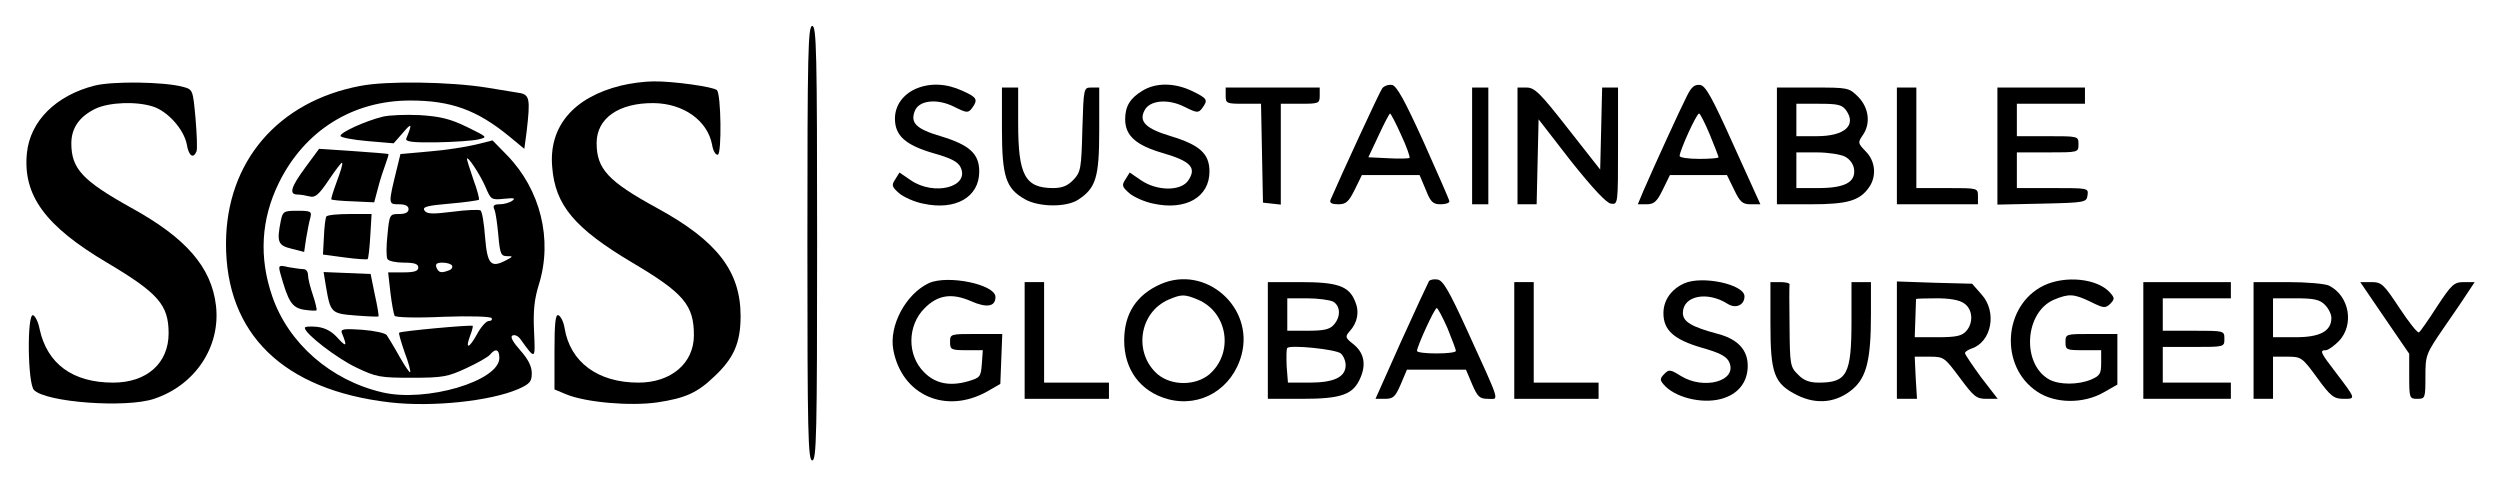
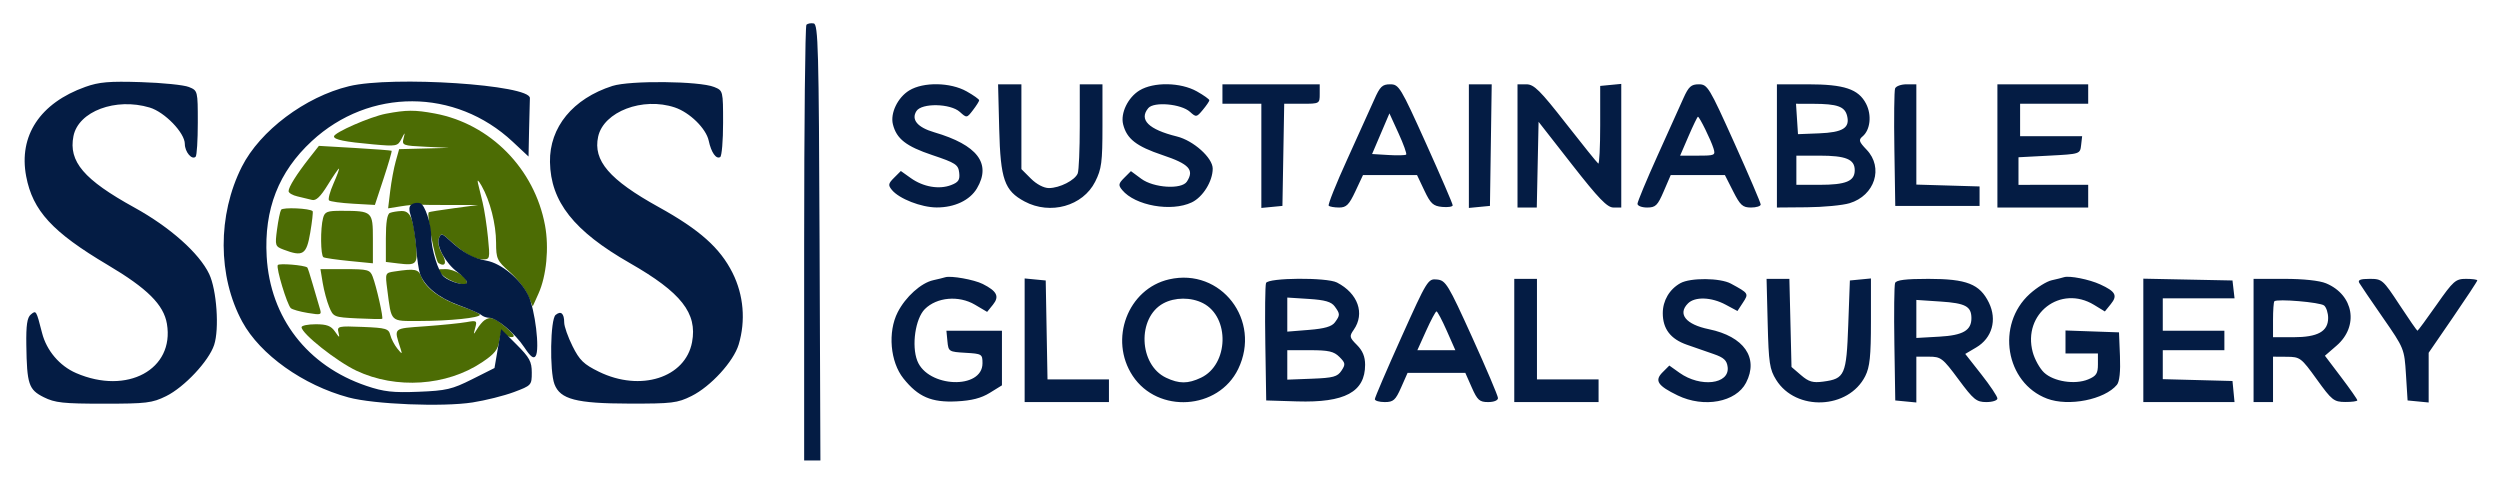
- <svg xmlns="http://www.w3.org/2000/svg" version="1.0" width="771pt" height="150pt" viewBox="0 0 771 150" preserveAspectRatio="xMidYMid meet">
-   <g transform="translate(0,150) scale(0.1,-0.1)" fill="#000000" stroke="none">
-     <path d="M2490 750 c0 -589 2 -670 15 -670 13 0 15 81 15 670 0 589 -2 670 -15 670 -13 0 -15 -81 -15 -670z" />
-     <path d="M292 1236 c-119 -30 -199 -109 -209 -208 -13 -130 56 -225 247 -338 158 -94 190 -130 190 -218 0 -92 -67 -152 -171 -152 -125 0 -204 58 -227 166 -4 21 -13 39 -20 42 -19 6 -17 -212 3 -231 38 -38 284 -56 370 -27 127 42 206 161 191 288 -14 118 -92 208 -261 301 -151 84 -185 121 -185 199 0 47 25 83 75 107 43 20 127 23 178 6 45 -15 94 -70 103 -116 6 -36 20 -46 30 -22 3 8 1 54 -3 102 -8 87 -8 89 -38 97 -58 16 -218 18 -273 4z" />
-     <path d="M1111 1235 c-254 -48 -413 -234 -414 -485 -1 -280 177 -453 506 -491 131 -15 309 4 395 41 36 16 42 23 42 49 0 21 -11 43 -35 70 -23 26 -32 42 -25 46 7 4 18 -1 25 -11 47 -65 46 -65 42 25 -3 63 1 99 15 144 43 138 5 292 -98 398 l-45 46 -52 -13 c-29 -7 -92 -17 -142 -21 l-90 -8 -11 -45 c-27 -110 -27 -110 6 -110 20 0 30 -5 30 -15 0 -10 -10 -15 -29 -15 -29 0 -30 -1 -36 -64 -4 -36 -4 -69 0 -75 3 -6 26 -11 51 -11 32 0 44 -4 44 -15 0 -11 -12 -15 -46 -15 l-47 0 7 -62 c4 -34 10 -66 13 -72 4 -5 66 -7 150 -3 80 3 146 1 149 -4 3 -5 -1 -9 -9 -9 -7 0 -24 -18 -36 -41 -25 -45 -37 -47 -21 -4 6 15 9 29 8 30 -4 4 -222 -16 -227 -21 -2 -2 6 -29 17 -61 12 -31 19 -59 17 -61 -2 -2 -17 20 -34 50 -16 29 -34 58 -38 64 -4 7 -39 14 -76 17 -56 4 -67 2 -63 -9 17 -42 15 -46 -11 -18 -19 22 -40 33 -65 36 -21 2 -38 1 -38 -3 0 -18 99 -94 158 -122 62 -30 75 -32 172 -32 95 0 111 3 167 29 35 16 68 35 74 42 17 21 29 17 29 -10 0 -71 -226 -138 -361 -106 -159 37 -289 151 -339 295 -42 121 -35 239 20 351 79 161 227 254 405 254 126 0 206 -29 306 -111 l46 -38 7 52 c12 104 10 116 -26 121 -18 3 -62 10 -98 16 -113 18 -308 21 -389 5z m386 -311 c17 -40 18 -41 58 -37 30 3 36 2 25 -6 -8 -6 -26 -11 -39 -11 -18 0 -22 -4 -16 -17 4 -10 9 -46 12 -80 5 -56 8 -63 27 -63 19 0 19 -1 -4 -13 -46 -24 -57 -13 -64 71 -3 42 -9 79 -14 83 -4 3 -42 2 -86 -4 -64 -8 -80 -7 -87 4 -7 11 8 15 78 21 47 4 88 10 90 12 2 2 -5 30 -17 62 -11 32 -20 61 -20 64 1 12 41 -49 57 -86z m-103 -243 c3 -5 -1 -12 -10 -15 -24 -9 -31 -7 -38 9 -4 11 1 15 19 15 13 0 26 -4 29 -9z" />
-     <path d="M1915 1236 c-146 -36 -223 -126 -212 -251 9 -118 69 -189 247 -295 159 -94 190 -131 190 -224 0 -86 -70 -146 -171 -146 -125 0 -211 63 -228 169 -3 19 -12 36 -19 39 -9 3 -12 -24 -12 -113 l0 -116 36 -15 c60 -25 198 -37 281 -25 87 13 124 30 176 80 60 56 81 104 81 186 0 138 -72 232 -257 333 -152 83 -187 121 -187 201 0 76 68 124 176 123 92 -1 166 -54 180 -128 3 -19 11 -33 18 -31 12 4 10 186 -3 199 -9 10 -136 28 -196 27 -27 0 -72 -6 -100 -13z" />
-     <path d="M2824 1226 c-40 -18 -64 -52 -64 -92 0 -52 32 -81 117 -106 57 -16 78 -27 86 -45 27 -60 -82 -88 -154 -39 l-35 24 -13 -21 c-12 -18 -11 -23 12 -43 14 -12 48 -27 74 -32 100 -22 173 20 173 99 0 55 -30 82 -119 109 -75 22 -94 41 -80 77 12 34 69 40 121 14 40 -20 44 -20 56 -4 19 26 15 33 -30 53 -50 23 -100 25 -144 6z" />
-     <path d="M3523 1220 c-38 -23 -53 -48 -53 -88 0 -50 33 -80 116 -104 86 -25 105 -45 79 -84 -22 -34 -96 -34 -146 0 l-35 24 -13 -21 c-12 -18 -11 -23 12 -43 14 -12 48 -27 74 -32 100 -22 173 20 173 99 0 55 -30 82 -119 109 -77 23 -100 45 -81 80 16 31 72 36 122 11 40 -20 44 -20 56 -4 18 25 16 29 -31 52 -54 26 -112 27 -154 1z" />
-     <path d="M4263 1228 c-8 -10 -129 -273 -160 -345 -3 -9 5 -13 24 -13 24 0 32 7 51 45 l22 45 89 0 89 0 19 -45 c15 -38 22 -45 46 -45 15 0 27 4 27 9 0 4 -36 86 -79 182 -59 130 -84 175 -98 177 -11 2 -24 -3 -30 -10z m58 -144 c17 -36 28 -68 26 -71 -3 -2 -32 -3 -66 -1 l-61 3 32 68 c17 37 33 67 35 67 2 0 18 -30 34 -66z" />
-     <path d="M5202 1203 c-19 -37 -96 -205 -133 -290 l-18 -43 27 0 c23 0 32 8 50 45 l22 45 88 0 88 0 22 -45 c18 -38 26 -45 51 -45 l30 0 -83 183 c-66 147 -86 183 -103 185 -17 2 -27 -6 -41 -35z m71 -118 c15 -36 27 -68 27 -70 0 -3 -27 -5 -60 -5 -33 0 -60 4 -60 9 0 16 52 131 60 131 3 0 18 -29 33 -65z" />
-     <path d="M3090 1103 c0 -147 12 -184 70 -217 43 -25 128 -26 165 -2 55 36 65 69 65 214 l0 132 -24 0 c-24 0 -24 0 -28 -129 -3 -121 -5 -131 -27 -155 -18 -19 -35 -26 -63 -26 -87 0 -108 40 -108 200 l0 110 -25 0 -25 0 0 -127z" />
-     <path d="M3780 1205 c0 -24 3 -25 55 -25 l54 0 3 -152 3 -153 28 -3 27 -3 0 155 0 156 60 0 c57 0 60 1 60 25 l0 25 -145 0 -145 0 0 -25z" />
-     <path d="M4540 1050 l0 -180 25 0 25 0 0 180 0 180 -25 0 -25 0 0 -180z" />
-     <path d="M4680 1050 l0 -180 30 0 29 0 3 131 3 131 100 -129 c67 -84 109 -129 123 -131 22 -3 22 -3 22 177 l0 181 -25 0 -24 0 -3 -127 -3 -126 -99 126 c-86 110 -103 127 -128 127 l-28 0 0 -180z" />
-     <path d="M5480 1050 l0 -180 105 0 c113 0 150 11 179 52 24 34 20 81 -10 111 -24 25 -25 27 -10 49 26 36 20 85 -13 119 -29 29 -31 29 -140 29 l-111 0 0 -180z m214 109 c32 -46 -6 -79 -91 -79 l-63 0 0 50 0 50 69 0 c60 0 72 -3 85 -21z m-4 -142 c15 -8 26 -23 28 -39 5 -40 -29 -58 -110 -58 l-68 0 0 55 0 55 63 0 c34 0 73 -6 87 -13z" />
-     <path d="M5850 1050 l0 -180 125 0 125 0 0 25 c0 25 0 25 -95 25 l-95 0 0 155 0 155 -30 0 -30 0 0 -180z" />
-     <path d="M6160 1050 l0 -181 138 3 c134 3 137 4 140 26 3 22 2 22 -107 22 l-111 0 0 55 0 55 95 0 c95 0 95 0 95 25 0 25 0 25 -95 25 l-95 0 0 50 0 50 105 0 105 0 0 25 0 25 -135 0 -135 0 0 -180z" />
-     <path d="M1180 1140 c-53 -13 -130 -48 -130 -59 0 -5 37 -12 82 -16 l82 -7 29 33 c27 32 29 28 10 -18 -4 -10 18 -13 93 -12 55 1 113 5 129 9 30 7 29 7 -36 39 -52 25 -82 32 -145 36 -43 2 -95 0 -114 -5z" />
-     <path d="M942 984 c-45 -61 -52 -84 -24 -84 9 0 26 -3 38 -6 16 -4 28 6 58 51 21 31 39 55 41 53 3 -2 -5 -28 -16 -57 -11 -30 -19 -55 -17 -56 2 -2 32 -5 68 -6 l64 -3 12 45 c6 24 17 57 23 73 6 16 10 30 9 31 -2 1 -50 5 -108 9 l-106 7 -42 -57z" />
-     <path d="M866 819 c-13 -65 -9 -76 33 -86 l39 -10 6 41 c4 22 9 51 13 64 5 20 2 22 -40 22 -42 0 -45 -2 -51 -31z" />
-     <path d="M1006 832 c-2 -4 -6 -32 -7 -62 l-3 -55 67 -9 c37 -5 69 -7 71 -5 2 2 6 34 8 72 l4 67 -67 0 c-37 0 -70 -3 -73 -8z" />
-     <path d="M864 659 c25 -90 36 -107 72 -114 20 -3 38 -4 40 -2 2 2 -3 23 -11 47 -8 23 -15 51 -15 61 0 11 -6 19 -14 19 -7 0 -28 3 -46 6 -30 7 -32 6 -26 -17z" />
-     <path d="M1005 618 c14 -83 16 -85 92 -91 37 -3 69 -4 70 -3 2 1 -3 31 -11 67 l-13 64 -72 3 -73 3 7 -43z" />
-     <path d="M2865 627 c-71 -33 -124 -131 -110 -206 26 -140 162 -200 290 -128 l40 23 3 77 3 77 -81 0 c-79 0 -80 0 -80 -25 0 -23 3 -25 51 -25 l50 0 -3 -42 c-3 -40 -5 -43 -43 -54 -56 -16 -101 -7 -135 28 -53 52 -52 144 1 197 41 42 85 48 144 22 48 -21 75 -17 75 13 0 39 -147 69 -205 43z" />
-     <path d="M3580 624 c-75 -33 -113 -91 -113 -174 0 -90 50 -158 135 -181 101 -27 199 32 227 137 39 147 -111 278 -249 218z m114 -48 c93 -39 112 -165 35 -231 -43 -35 -115 -35 -158 0 -76 65 -59 191 33 231 40 17 49 17 90 0z" />
-     <path d="M4407 633 c-3 -5 -42 -89 -86 -186 l-79 -177 29 0 c26 0 32 6 49 45 l19 45 91 0 91 0 19 -45 c17 -39 23 -45 49 -45 35 0 41 -20 -66 215 -54 118 -73 151 -90 153 -12 2 -23 -1 -26 -5z m57 -145 c14 -35 26 -66 26 -70 0 -5 -27 -8 -60 -8 -33 0 -60 3 -60 8 0 13 54 132 61 132 3 0 18 -28 33 -62z" />
-     <path d="M5194 626 c-40 -18 -64 -52 -64 -92 0 -52 32 -81 117 -106 57 -16 78 -27 86 -45 26 -58 -78 -87 -150 -42 -32 20 -36 20 -50 6 -14 -14 -14 -19 -3 -32 33 -40 118 -62 179 -45 51 14 81 51 81 102 0 49 -31 82 -91 98 -83 22 -109 38 -109 65 0 53 75 68 138 28 25 -16 52 -4 52 23 0 37 -131 65 -186 40z" />
-     <path d="M6302 619 c-125 -62 -136 -250 -19 -327 55 -37 142 -38 205 -2 l42 24 0 78 0 78 -80 0 c-79 0 -80 0 -80 -25 0 -24 3 -25 55 -25 l55 0 0 -39 c0 -34 -4 -40 -32 -52 -40 -16 -96 -16 -127 0 -87 47 -78 208 14 247 46 19 61 18 113 -7 40 -20 45 -20 60 -6 14 15 14 18 -1 35 -40 44 -139 53 -205 21z" />
-     <path d="M3160 450 l0 -180 130 0 130 0 0 25 0 25 -100 0 -100 0 0 155 0 155 -30 0 -30 0 0 -180z" />
-     <path d="M3910 450 l0 -180 105 0 c123 0 159 13 181 66 18 42 10 78 -24 104 -23 18 -24 22 -10 38 25 27 31 61 17 93 -19 47 -54 59 -169 59 l-100 0 0 -180z m201 120 c23 -13 25 -47 2 -72 -12 -14 -31 -18 -80 -18 l-63 0 0 50 0 50 61 0 c33 0 69 -5 80 -10z m24 -160 c8 -7 15 -23 15 -36 0 -37 -36 -54 -111 -54 l-67 0 -4 51 c-1 28 -1 53 2 56 10 10 149 -4 165 -17z" />
-     <path d="M4670 450 l0 -180 130 0 130 0 0 25 0 25 -100 0 -100 0 0 155 0 155 -30 0 -30 0 0 -180z" />
-     <path d="M5460 503 c0 -156 11 -186 83 -222 61 -30 122 -23 172 20 42 37 55 92 55 229 l0 100 -30 0 -30 0 0 -120 c0 -165 -14 -190 -101 -190 -29 0 -47 7 -64 25 -24 23 -25 31 -26 147 -1 68 -1 126 0 131 0 4 -12 7 -29 7 l-30 0 0 -127z" />
-     <path d="M5850 451 l0 -181 31 0 31 0 -4 65 -3 65 46 0 c44 0 46 -2 93 -65 43 -58 51 -65 82 -65 l35 0 -51 66 c-27 37 -50 71 -50 75 0 4 9 10 20 14 62 20 80 113 31 167 l-29 33 -116 3 -116 4 0 -181z m208 113 c26 -18 29 -60 5 -86 -13 -14 -31 -18 -87 -18 l-71 0 2 57 c1 32 2 59 2 61 1 1 29 2 64 2 40 0 70 -5 85 -16z" />
-     <path d="M6610 450 l0 -180 135 0 135 0 0 25 0 25 -105 0 -105 0 0 55 0 55 95 0 c95 0 95 0 95 25 0 25 0 25 -95 25 l-95 0 0 50 0 50 105 0 105 0 0 25 0 25 -135 0 -135 0 0 -180z" />
-     <path d="M6950 450 l0 -180 30 0 30 0 0 65 0 65 44 0 c43 0 46 -2 92 -65 42 -58 52 -65 82 -65 38 0 38 -1 -25 82 -47 61 -50 68 -30 68 7 0 25 13 40 28 48 50 33 139 -30 171 -12 6 -69 11 -127 11 l-106 0 0 -180z m220 110 c11 -11 20 -29 20 -40 0 -41 -34 -60 -110 -60 l-70 0 0 60 0 60 70 0 c57 0 74 -4 90 -20z" />
-     <path d="M7354 520 l76 -111 0 -69 c0 -68 1 -70 25 -70 24 0 25 2 25 68 0 67 1 70 58 153 32 46 66 96 76 112 l18 27 -33 0 c-31 0 -38 -7 -83 -75 -27 -42 -52 -78 -56 -80 -4 -3 -31 31 -60 75 -49 74 -55 80 -87 80 l-34 0 75 -110z" />
-   </g>
+ <svg xmlns="http://www.w3.org/2000/svg" width="771" height="150" viewBox="0 0 771 150" version="1.1">
+   <path d="" stroke="none" fill="#000055" fill-rule="evenodd" />
+   <path d="M 119 35.075 C 114.210 35.986, 103 40.891, 103 42.075 C 103 43.068, 106.302 43.739, 115.053 44.522 C 122.294 45.170, 122.656 45.101, 123.808 42.849 C 124.940 40.638, 124.978 40.630, 124.452 42.705 C 123.920 44.807, 124.236 44.926, 131.197 45.256 L 138.500 45.603 130.797 45.801 L 123.094 46 122.042 49.750 C 121.463 51.813, 120.699 55.920, 120.342 58.877 L 119.695 64.254 123.597 63.629 C 125.744 63.284, 128.175 63.055, 129 63.120 C 129.825 63.184, 134.325 63.232, 139 63.226 L 147.500 63.215 140 64.217 C 135.875 64.769, 132.380 65.328, 132.232 65.461 C 131.475 66.143, 134.222 80.519, 135.228 81.141 C 137.384 82.474, 137.901 80.989, 136.269 78.146 C 135.332 76.514, 134.951 74.571, 135.358 73.510 C 136.008 71.816, 136.258 71.865, 138.780 74.188 C 143.098 78.165, 146.262 80, 148.802 80 C 151.111 80, 151.146 79.863, 150.492 73.250 C 150.125 69.537, 149.387 64.700, 148.853 62.500 C 148.318 60.300, 147.666 57.600, 147.404 56.500 C 147.100 55.227, 147.511 55.525, 148.533 57.321 C 151.138 61.899, 152.978 69.122, 152.989 74.823 C 152.999 79.797, 153.271 80.387, 157.135 83.823 C 159.409 85.845, 161.951 89.075, 162.782 91 L 164.295 94.500 166.074 90.536 C 168.535 85.052, 169.362 76.412, 168.087 69.514 C 164.859 52.052, 151.219 38.198, 134.114 35.005 C 127.966 33.858, 125.335 33.870, 119 35.075 M 95.394 48.743 C 91.505 53.692, 89 57.689, 89 58.946 C 89 59.505, 90.237 60.237, 91.750 60.574 C 93.263 60.910, 95.275 61.396, 96.223 61.652 C 97.455 61.985, 98.833 60.676, 101.059 57.059 C 102.771 54.276, 104.333 52, 104.530 52 C 104.726 52, 103.975 54.062, 102.860 56.583 C 101.745 59.104, 101.120 61.453, 101.470 61.803 C 101.821 62.154, 105.147 62.612, 108.862 62.822 L 115.616 63.204 118.332 54.959 C 119.826 50.425, 120.925 46.616, 120.774 46.496 C 120.623 46.375, 115.515 45.986, 109.423 45.631 L 98.346 44.986 95.394 48.743 M 86.690 64.692 C 86.377 65.200, 85.811 67.941, 85.434 70.784 C 84.776 75.744, 84.858 75.995, 87.439 76.977 C 93.433 79.256, 94.524 78.564, 95.678 71.750 C 96.260 68.313, 96.593 65.335, 96.418 65.133 C 95.645 64.243, 87.204 63.861, 86.690 64.692 M 99.630 67.250 C 98.774 70.445, 98.857 78.797, 99.750 79.328 C 100.162 79.573, 103.763 80.095, 107.750 80.488 L 115 81.203 115 73.718 C 115 65.179, 114.845 65.039, 105.367 65.014 C 100.883 65.002, 100.157 65.285, 99.630 67.250 M 120.250 65.662 C 119.410 66.001, 119 68.564, 119 73.474 L 119 80.781 122.750 81.240 C 128.541 81.948, 128.909 81.544, 128.276 75.174 C 127.482 67.195, 126.497 64.984, 123.775 65.079 C 122.524 65.122, 120.938 65.385, 120.250 65.662 M 85.665 81.748 C 85.115 82.658, 88.531 93.953, 89.683 95.030 C 90.132 95.450, 92.478 96.116, 94.896 96.510 C 99.180 97.207, 99.273 97.165, 98.554 94.863 C 98.149 93.563, 97.191 90.296, 96.426 87.601 C 95.662 84.907, 94.915 82.607, 94.768 82.490 C 93.856 81.768, 86.039 81.130, 85.665 81.748 M 99.524 87.250 C 99.909 89.588, 100.809 92.924, 101.525 94.665 C 102.797 97.756, 102.996 97.837, 110.163 98.188 C 114.198 98.386, 117.661 98.451, 117.858 98.333 C 118.295 98.071, 116.106 88.361, 114.909 85.250 C 114.116 83.190, 113.401 83, 106.434 83 L 98.824 83 99.524 87.250 M 121.631 83.728 C 118.792 84.151, 118.770 84.209, 119.437 89.328 C 120.774 99.576, 120.183 99.001, 129.358 98.991 C 138.715 98.981, 148 98.023, 148 97.068 C 148 96.708, 145.437 95.543, 142.305 94.478 C 135.954 92.320, 131.279 88.865, 129.939 85.339 C 129.037 82.967, 128.033 82.773, 121.631 83.728 M 136.528 84.879 C 138.680 86.929, 144 88.563, 144 87.174 C 144 85.395, 140.241 83, 137.449 83 C 134.585 83, 134.575 83.019, 136.528 84.879 M 149.415 98.765 C 148.818 99.169, 147.784 100.400, 147.117 101.500 C 145.982 103.373, 145.946 103.348, 146.561 101.118 C 147.179 98.878, 147.019 98.772, 143.859 99.340 C 142.012 99.671, 136.306 100.248, 131.179 100.620 C 120.974 101.362, 121.439 100.932, 123.577 107.657 C 124.102 109.308, 123.994 109.292, 122.538 107.500 C 121.644 106.400, 120.667 104.520, 120.367 103.323 C 119.872 101.352, 119.068 101.116, 111.856 100.823 C 104.321 100.517, 103.919 100.608, 104.376 102.500 C 104.809 104.295, 104.699 104.269, 103.307 102.250 C 102.098 100.496, 100.792 100, 97.378 100 C 94.970 100, 93 100.408, 93 100.907 C 93 102.872, 103.851 111.470, 109.955 114.343 C 122.163 120.088, 137.716 119.048, 148.624 111.759 C 152.565 109.125, 153.597 107.829, 154.006 105 C 154.333 102.746, 154.799 101.945, 155.315 102.750 C 155.757 103.438, 156.879 103.982, 157.809 103.959 C 159.018 103.930, 158.514 103.076, 156.038 100.959 C 152.461 97.902, 151.272 97.508, 149.415 98.765" stroke="none" fill="#4c6c04" fill-rule="evenodd" />
+   <path d="M 248.701 7.632 C 248.316 8.018, 248 38.408, 248 75.167 L 248 142 250.507 142 L 253.014 142 252.757 74.764 C 252.529 14.985, 252.328 7.494, 250.951 7.229 C 250.099 7.065, 249.087 7.246, 248.701 7.632 M 26.321 26.796 C 12.359 31.780, 5.695 41.847, 8.070 54.368 C 10.085 64.994, 16.152 71.589, 33.222 81.711 C 45.433 88.951, 50.481 93.971, 51.477 99.863 C 53.854 113.933, 39.206 121.876, 23.467 115.053 C 18.378 112.847, 14.362 108.120, 12.977 102.705 C 11.169 95.639, 11.159 95.623, 9.488 97.010 C 8.374 97.935, 8.030 100.286, 8.118 106.372 C 8.295 118.534, 8.841 120.171, 13.500 122.500 C 16.948 124.224, 19.500 124.500, 32 124.500 C 45.162 124.500, 46.936 124.285, 51.228 122.171 C 56.845 119.405, 64.399 111.353, 66.039 106.382 C 67.677 101.420, 66.833 89.373, 64.507 84.500 C 61.437 78.068, 52.414 70.048, 41.460 64.012 C 25.856 55.415, 21.086 49.822, 22.657 41.966 C 24.185 34.323, 35.675 30.025, 46.171 33.169 C 50.804 34.557, 57 40.972, 57 44.380 C 57 46.860, 59.205 49.462, 60.342 48.325 C 60.704 47.963, 61 43.231, 61 37.809 C 61 27.993, 60.988 27.946, 58.250 26.829 C 56.737 26.212, 50.100 25.536, 43.500 25.327 C 33.676 25.016, 30.561 25.282, 26.321 26.796 M 107.645 26.584 C 94.126 29.857, 80.207 40.309, 74.594 51.402 C 67.053 66.307, 67.109 85.242, 74.735 99.255 C 80.245 109.378, 93.480 118.797, 107.500 122.572 C 115.390 124.697, 136.514 125.549, 145.727 124.114 C 149.702 123.495, 155.440 122.059, 158.477 120.923 C 163.895 118.896, 164 118.781, 164 114.902 C 164 111.521, 163.315 110.263, 159.278 106.226 L 154.557 101.504 153.528 107.502 L 152.500 113.500 145.582 116.971 C 139.422 120.063, 137.615 120.484, 129.082 120.822 C 121.191 121.135, 118.363 120.817, 113.054 119.024 C 94.783 112.852, 83.319 98.005, 82.243 79.119 C 81.410 64.525, 85.916 52.996, 96.158 43.514 C 113.921 27.069, 140.422 27.155, 158.126 43.715 L 163 48.274 163.167 40.137 C 163.258 35.662, 163.371 31.216, 163.417 30.257 C 163.613 26.142, 121.051 23.339, 107.645 26.584 M 188.870 26.506 C 176.685 30.412, 169.443 39.228, 169.613 49.949 C 169.806 62.188, 176.969 71.257, 194.246 81.137 C 210.090 90.198, 215.108 96.577, 213.430 105.524 C 211.369 116.508, 197.513 120.910, 184.713 114.648 C 180.022 112.353, 178.733 111.105, 176.570 106.764 C 175.156 103.928, 174 100.646, 174 99.470 C 174 96.645, 172.994 95.760, 171.342 97.131 C 169.722 98.475, 169.462 114.454, 170.994 118.483 C 172.768 123.149, 177.708 124.435, 194 124.469 C 207.272 124.497, 208.903 124.300, 213.261 122.135 C 219.186 119.191, 226.239 111.485, 227.811 106.236 C 230.011 98.893, 229.338 90.995, 225.930 84.176 C 222.081 76.473, 215.761 70.842, 203.105 63.840 C 187.933 55.445, 182.848 49.522, 184.470 42.137 C 186.164 34.422, 198.208 29.834, 208.101 33.134 C 212.709 34.672, 217.764 39.629, 218.569 43.401 C 219.347 47.045, 220.867 49.201, 222.113 48.430 C 222.601 48.129, 223 43.397, 223 37.916 C 223 27.983, 222.991 27.947, 220.250 26.829 C 215.747 24.992, 194.282 24.772, 188.870 26.506 M 280.420 27.885 C 276.848 30.064, 274.510 34.914, 275.374 38.354 C 276.496 42.825, 279.450 45.128, 287.525 47.831 C 294.701 50.233, 295.532 50.775, 295.816 53.250 C 296.073 55.480, 295.601 56.203, 293.316 57.080 C 289.619 58.500, 284.724 57.652, 280.900 54.929 L 277.820 52.736 275.742 54.813 C 273.920 56.636, 273.839 57.101, 275.082 58.604 C 277.320 61.308, 284.098 63.954, 288.849 63.978 C 294.387 64.006, 299.118 61.764, 301.294 58.080 C 305.814 50.427, 301.437 44.695, 288.092 40.790 C 282.948 39.285, 280.944 36.884, 282.632 34.250 C 284.256 31.715, 293.116 31.890, 296.015 34.514 C 298.138 36.435, 298.166 36.431, 300.054 33.974 C 301.100 32.613, 301.966 31.245, 301.978 30.934 C 301.990 30.623, 300.251 29.385, 298.114 28.184 C 293.098 25.365, 284.783 25.225, 280.420 27.885 M 308.154 39.750 C 308.546 55.340, 309.759 58.808, 315.984 62.137 C 323.909 66.374, 333.958 63.558, 337.750 56.038 C 339.733 52.105, 340 50.061, 340 38.788 L 340 26 336.500 26 L 333 26 333 38.918 C 333 46.023, 332.720 52.565, 332.379 53.455 C 331.568 55.567, 326.801 58, 323.473 58 C 321.903 58, 319.670 56.824, 317.923 55.077 L 315 52.154 315 39.077 L 315 26 311.404 26 L 307.808 26 308.154 39.750 M 351.420 27.885 C 347.848 30.064, 345.510 34.914, 346.374 38.354 C 347.496 42.825, 350.450 45.128, 358.525 47.831 C 366.741 50.581, 368.388 52.370, 366.042 56 C 364.429 58.496, 355.800 57.968, 351.973 55.138 L 348.779 52.777 346.722 54.834 C 344.918 56.638, 344.839 57.102, 346.082 58.604 C 350.069 63.421, 361.229 65.409, 367.522 62.423 C 370.965 60.789, 374 55.905, 374 51.999 C 374 48.673, 368.060 43.347, 362.940 42.083 C 354.207 39.927, 351.168 36.912, 354.129 33.345 C 355.843 31.279, 364.270 32.029, 366.989 34.490 C 368.889 36.209, 369.029 36.188, 370.946 33.886 C 372.039 32.574, 372.948 31.245, 372.967 30.934 C 372.985 30.623, 371.251 29.385, 369.114 28.184 C 364.098 25.365, 355.783 25.225, 351.420 27.885 M 377 29 L 377 32 383 32 L 389 32 389 48.063 L 389 64.127 392.250 63.813 L 395.500 63.500 395.775 47.750 L 396.051 32 401.525 32 C 406.942 32, 407 31.968, 407 29 L 407 26 392 26 L 377 26 377 29 M 423.801 30.750 C 422.653 33.362, 418.903 41.662, 415.467 49.193 C 412.031 56.724, 409.470 63.137, 409.776 63.443 C 410.083 63.749, 411.531 64, 412.996 64 C 415.212 64, 416.051 63.162, 418 59 L 420.342 54 428.681 54 L 437.019 54 439.268 58.750 C 441.190 62.809, 441.988 63.546, 444.758 63.813 C 446.541 63.986, 448.005 63.761, 448.012 63.313 C 448.019 62.866, 444.320 54.288, 439.792 44.250 C 431.924 26.808, 431.434 26, 428.724 26 C 426.300 26, 425.584 26.690, 423.801 30.750 M 453 45.063 L 453 64.127 456.250 63.813 L 459.500 63.500 459.772 44.750 L 460.044 26 456.522 26 L 453 26 453 45.063 M 468 45 L 468 64 470.971 64 L 473.942 64 474.221 50.783 L 474.500 37.566 484.833 50.783 C 493.011 61.243, 495.670 64, 497.583 64 L 500 64 500 44.937 L 500 25.873 496.750 26.187 L 493.500 26.500 493.500 38.656 C 493.500 45.342, 493.233 50.647, 492.908 50.444 C 492.582 50.242, 488.082 44.660, 482.908 38.039 C 474.949 27.855, 473.076 26.001, 470.750 26.001 L 468 26 468 45 M 519.183 30.250 C 518.132 32.587, 514.511 40.622, 511.136 48.105 C 507.761 55.588, 505 62.226, 505 62.855 C 505 63.485, 506.337 64, 507.972 64 C 510.585 64, 511.204 63.396, 513.095 59 L 515.246 54 523.606 54 L 531.966 54 534.500 59 C 536.687 63.316, 537.442 64, 540.017 64 C 541.658 64, 543 63.580, 543 63.067 C 543 62.554, 539.340 54.004, 534.866 44.067 C 527.110 26.840, 526.601 26, 523.913 26 C 521.563 26, 520.776 26.707, 519.183 30.250 M 548 45 L 548 64 557.250 63.923 C 562.337 63.881, 568.252 63.317, 570.394 62.671 C 578.203 60.313, 580.955 51.694, 575.661 46.168 C 573.299 43.703, 573.125 43.141, 574.397 42.086 C 576.804 40.087, 577.306 35.491, 575.497 31.994 C 573.155 27.465, 568.764 26, 557.532 26 L 548 26 548 45 M 584.444 27.285 C 584.173 27.992, 584.074 36.429, 584.225 46.035 L 584.500 63.500 597.500 63.500 L 610.500 63.500 610.500 60.500 L 610.500 57.500 600.750 57.214 L 591 56.928 591 41.464 L 591 26 587.969 26 C 586.301 26, 584.715 26.578, 584.444 27.285 M 616 45 L 616 64 630 64 L 644 64 644 60.500 L 644 57 633.250 57.001 L 622.500 57.003 622.500 52.751 L 622.500 48.500 632 48 C 641.480 47.501, 641.501 47.494, 641.816 44.750 L 642.133 42 632.566 42 L 623 42 623 37 L 623 32 633.500 32 L 644 32 644 29 L 644 26 630 26 L 616 26 616 45 M 554.195 36.689 L 554.500 41.378 561 41.123 C 568.353 40.835, 570.578 39.439, 569.641 35.704 C 568.922 32.842, 566.632 32.033, 559.195 32.014 L 553.890 32 554.195 36.689 M 425.826 41.233 L 423.152 47.500 428.187 47.806 C 430.956 47.974, 433.421 47.913, 433.665 47.669 C 433.909 47.425, 432.846 44.467, 431.304 41.095 L 428.500 34.966 425.826 41.233 M 520.739 42 L 518.150 48 523.642 48 C 528.878 48, 529.102 47.895, 528.439 45.750 C 527.640 43.166, 524.115 36, 523.643 36 C 523.470 36, 522.162 38.700, 520.739 42 M 554 52.500 L 554 57 561.066 57 C 569.299 57, 572 55.888, 572 52.500 C 572 49.112, 569.299 48, 561.066 48 L 554 48 554 52.500 M 127.043 62.974 C 126.065 63.578, 126.015 64.550, 126.830 67.131 C 127.414 68.984, 128.100 73.200, 128.354 76.500 C 128.607 79.800, 129.147 83.400, 129.554 84.500 C 130.987 88.376, 135.285 91.862, 141.360 94.074 C 144.737 95.304, 147.927 96.691, 148.450 97.155 C 148.972 97.620, 150.055 98, 150.856 98 C 153.146 98, 158.825 102.779, 161.702 107.126 C 163.624 110.030, 164.558 110.744, 165.192 109.795 C 166.523 107.803, 165.018 95.413, 162.915 91.061 C 160.526 86.116, 154.568 81.184, 150.026 80.391 C 146.024 79.692, 142.724 77.879, 138.780 74.212 C 136.291 71.898, 136.001 71.835, 135.372 73.472 C 134.469 75.826, 137.406 81.185, 141.093 83.911 C 142.692 85.093, 144 86.505, 144 87.049 C 144 88.362, 138.963 87.132, 136.853 85.304 C 135.154 83.831, 133.004 76.870, 132.994 72.807 C 132.985 69.041, 131.060 63.237, 129.640 62.692 C 128.913 62.413, 127.744 62.540, 127.043 62.974 M 291.500 85.507 C 290.950 85.682, 289.297 86.089, 287.827 86.412 C 284.057 87.240, 279.271 91.549, 276.850 96.293 C 273.738 102.393, 274.535 111.605, 278.616 116.713 C 283.161 122.401, 287.256 124.168, 295.008 123.784 C 299.648 123.554, 302.591 122.798, 305.258 121.149 L 309 118.837 309 110.418 L 309 102 300.437 102 L 291.873 102 292.187 105.250 C 292.492 108.419, 292.630 108.508, 297.750 108.802 C 302.817 109.094, 303 109.207, 303 112.027 C 303 120.225, 286.104 119.572, 282.887 111.250 C 281.079 106.571, 282.298 98.247, 285.220 95.325 C 288.911 91.634, 295.703 91.037, 300.671 93.968 L 304.431 96.187 306.230 93.964 C 308.284 91.428, 307.474 89.788, 303.073 87.573 C 300.403 86.229, 293.247 84.952, 291.500 85.507 M 360.564 86.148 C 347.815 89.056, 341.908 104.707, 349.328 115.920 C 357.088 127.646, 375.741 126.429, 381.856 113.798 C 389.112 98.808, 376.555 82.501, 360.564 86.148 M 636.500 85.494 C 635.950 85.676, 634.251 86.101, 632.725 86.438 C 631.198 86.775, 628.163 88.664, 625.981 90.637 C 615.502 100.103, 618.472 118.084, 631.315 122.936 C 637.962 125.448, 649.059 123.248, 652.863 118.666 C 653.656 117.709, 653.987 114.584, 653.796 109.842 L 653.500 102.500 645.250 102.210 L 637 101.919 637 105.460 L 637 109 642 109 L 647 109 647 112.379 C 647 115.195, 646.497 115.966, 643.981 117.008 C 639.902 118.697, 633.353 117.680, 630.390 114.897 C 629.063 113.650, 627.490 110.819, 626.894 108.605 C 623.705 96.764, 635.457 87.713, 645.818 94.030 L 649.136 96.053 650.981 93.777 C 653.124 91.133, 652.455 89.896, 647.704 87.711 C 644.315 86.152, 638.178 84.938, 636.500 85.494 M 316 104.937 L 316 124 329 124 L 342 124 342 120.500 L 342 117 332.526 117 L 323.052 117 322.776 101.750 L 322.500 86.500 319.250 86.187 L 316 85.873 316 104.937 M 390.444 87.285 C 390.173 87.992, 390.074 96.429, 390.225 106.035 L 390.500 123.500 399.999 123.791 C 414.761 124.243, 421 120.885, 421 112.490 C 421 109.998, 420.235 108.144, 418.485 106.394 C 416.162 104.071, 416.086 103.716, 417.485 101.717 C 421.008 96.689, 418.803 90.466, 412.316 87.125 C 409.162 85.501, 391.078 85.633, 390.444 87.285 M 432.168 104.053 C 427.675 114.039, 424 122.611, 424 123.104 C 424 123.597, 425.375 124, 427.056 124 C 429.717 124, 430.370 123.418, 432.103 119.500 L 434.094 115 443 115 L 451.906 115 453.897 119.500 C 455.630 123.418, 456.283 124, 458.944 124 C 460.735 124, 461.990 123.483, 461.976 122.750 C 461.962 122.063, 458.377 113.625, 454.009 104 C 446.591 87.656, 445.877 86.480, 443.200 86.199 C 440.393 85.904, 440.170 86.264, 432.168 104.053 M 467 105 L 467 124 480 124 L 493 124 493 120.500 L 493 117 483.500 117 L 474 117 474 101.500 L 474 86 470.500 86 L 467 86 467 105 M 518.241 87.325 C 514.859 89.203, 512.800 92.708, 512.800 96.585 C 512.800 101.414, 515.188 104.548, 520.208 106.306 C 522.569 107.133, 526.300 108.431, 528.500 109.190 C 531.645 110.276, 532.566 111.137, 532.810 113.218 C 533.429 118.508, 524.418 119.570, 517.957 114.969 L 514.820 112.736 512.742 114.813 C 510.176 117.379, 511.201 118.951, 517.397 121.950 C 525.504 125.875, 535.376 124.041, 538.483 118.033 C 542.449 110.364, 537.854 103.757, 527 101.524 C 519.904 100.064, 517.300 96.843, 520.571 93.571 C 522.714 91.429, 527.777 91.597, 532.179 93.956 L 535.828 95.912 537.519 93.330 C 539.361 90.520, 539.319 90.455, 533.800 87.463 C 530.517 85.684, 521.343 85.603, 518.241 87.325 M 545.154 99.750 C 545.461 111.949, 545.756 113.911, 547.766 117.144 C 553.854 126.934, 570.090 126.247, 575.248 115.980 C 576.651 113.189, 576.997 109.866, 576.998 99.187 L 577 85.873 573.750 86.187 L 570.500 86.500 570 100.218 C 569.436 115.688, 568.949 116.795, 562.318 117.684 C 559.075 118.119, 557.833 117.761, 555.431 115.696 L 552.500 113.178 552.173 99.589 L 551.845 86 548.327 86 L 544.808 86 545.154 99.750 M 584.444 87.285 C 584.173 87.992, 584.074 96.429, 584.225 106.035 L 584.500 123.500 587.750 123.813 L 591 124.127 591 117.063 L 591 110 594.905 110 C 598.580 110, 599.118 110.414, 604 117 C 608.656 123.280, 609.539 124, 612.595 124 C 614.468 124, 616 123.498, 616 122.884 C 616 122.270, 613.769 118.928, 611.042 115.458 L 606.083 109.149 609.480 107.144 C 614.369 104.260, 615.960 98.632, 613.379 93.348 C 610.567 87.590, 606.538 86.003, 594.719 86.002 C 587.672 86, 584.799 86.359, 584.444 87.285 M 661 104.972 L 661 124 675.063 124 L 689.127 124 688.813 120.750 L 688.500 117.500 677.750 117.216 L 667 116.932 667 112.466 L 667 108 676.500 108 L 686 108 686 105 L 686 102 676.500 102 L 667 102 667 97 L 667 92 678.066 92 L 689.133 92 688.816 89.250 L 688.500 86.500 674.750 86.222 L 661 85.944 661 104.972 M 695 105 L 695 124 698 124 L 701 124 701 117 L 701 110 705.250 110.030 C 709.351 110.058, 709.675 110.303, 714.500 117 C 719.142 123.444, 719.769 123.943, 723.250 123.970 C 725.313 123.987, 727 123.755, 727 123.456 C 727 123.156, 724.751 119.941, 722.002 116.310 L 717.005 109.708 720.597 106.602 C 727.543 100.598, 725.922 90.954, 717.364 87.379 C 715.343 86.534, 710.371 86, 704.532 86 L 695 86 695 105 M 727.600 87.250 C 727.994 87.938, 731.283 92.775, 734.909 98 C 741.445 107.421, 741.504 107.567, 742 115.500 L 742.500 123.500 745.750 123.813 L 749 124.127 749 116.459 L 749 108.792 756.500 97.871 C 760.625 91.864, 764 86.736, 764 86.475 C 764 86.214, 762.435 86, 760.523 86 C 757.309 86, 756.619 86.608, 751.439 94 C 748.356 98.400, 745.703 102, 745.543 102 C 745.383 102, 742.889 98.400, 740 94 C 734.910 86.246, 734.627 86, 730.815 86 C 727.952 86, 727.077 86.340, 727.600 87.250 M 358.763 93.565 C 350.649 97.968, 351.184 112.487, 359.607 116.484 C 363.642 118.399, 366.358 118.399, 370.393 116.484 C 378.931 112.432, 379.339 97.812, 371.033 93.517 C 367.353 91.614, 362.322 91.634, 358.763 93.565 M 397 97.020 L 397 102.274 403.690 101.737 C 408.527 101.349, 410.744 100.703, 411.690 99.409 C 413.326 97.172, 413.321 96.821, 411.621 94.496 C 410.578 93.070, 408.627 92.507, 403.621 92.189 L 397 91.767 397 97.020 M 591 98.363 L 591 104.226 598.109 103.824 C 605.414 103.411, 608.022 101.889, 607.985 98.059 C 607.949 94.476, 606.138 93.506, 598.537 93.001 L 591 92.500 591 98.363 M 701.413 92.917 C 701.186 93.146, 701 95.733, 701 98.667 L 701 104 707.277 104 C 714.787 104, 718 102.222, 718 98.066 C 718 96.514, 717.438 94.781, 716.750 94.215 C 715.533 93.211, 702.236 92.086, 701.413 92.917 M 439.805 102.033 L 437.111 108 442.971 108 L 448.831 108 446.180 102 C 444.721 98.700, 443.296 96.015, 443.014 96.033 C 442.731 96.051, 441.287 98.751, 439.805 102.033 M 397 112.542 L 397 117.084 404.632 116.792 C 411.181 116.541, 412.469 116.191, 413.705 114.323 C 415.002 112.365, 414.938 111.938, 413.073 110.073 C 411.370 108.370, 409.749 108, 404 108 L 397 108 397 112.542" stroke="none" fill="#041c44" fill-rule="evenodd" />
</svg>
